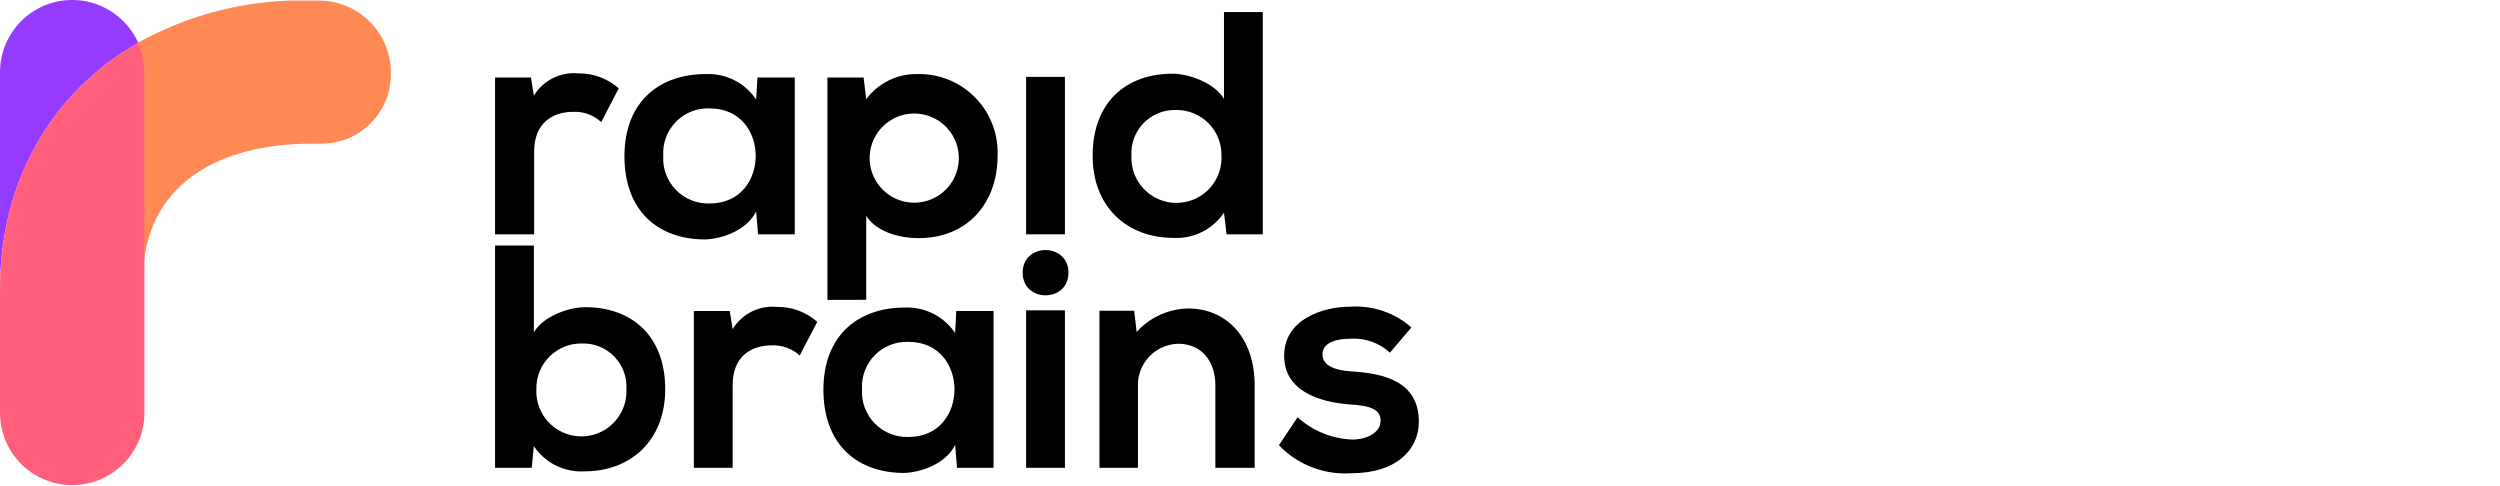
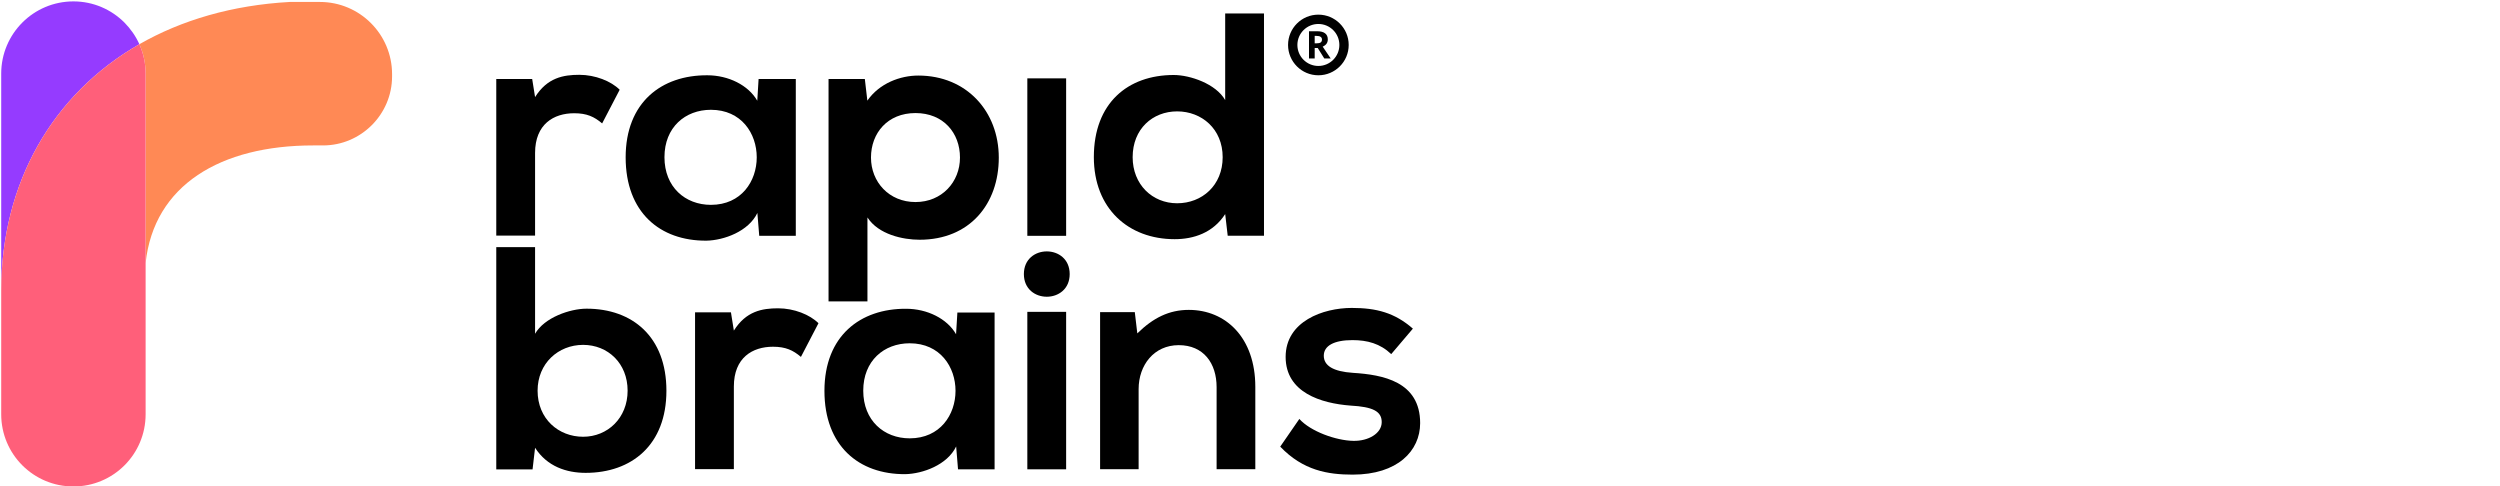
- <svg xmlns="http://www.w3.org/2000/svg" viewBox="0 0 268 52">
+ <svg xmlns="http://www.w3.org/2000/svg" id="_268x52" data-name="268x52" viewBox="0 0 268 52">
  <defs>
-     <style>.cls-1{fill:#ff8955;}.cls-2{fill:#953bff;}.cls-3{fill:#ff5f7a;}</style>
+     <style>
+       .cls-1 {
+         fill: none;
+         stroke: #000;
+         stroke-miterlimit: 10;
+       }
+ 
+       .cls-2, .cls-3, .cls-4, .cls-5 {
+         stroke-width: 0px;
+       }
+ 
+       .cls-3 {
+         fill: #953bff;
+       }
+ 
+       .cls-4 {
+         fill: #ff8955;
+       }
+ 
+       .cls-5 {
+         fill: #ff5f7a;
+       }
+ 
+       .cls-6 {
+         font-family: OpenSans-Extrabold, 'Open Sans';
+         font-size: 4.1px;
+         font-weight: 700;
+       }
+     </style>
  </defs>
-   <g id="_268_x_52" data-name="268 x 52">
-     <path class="cls-1" d="M41.9,7.8V8a7.42,7.42,0,0,1-7.4,7.4H33.44c-9.92,0-17.07,4.25-18,12.61V7.74a7.7,7.7,0,0,0-.67-3.15A36.22,36.22,0,0,1,30.94.06h3.22A7.73,7.73,0,0,1,41.9,7.8Z" />
-     <path class="cls-2" d="M14.81,4.59C5.49,9.93,0,19.49,0,31V7.74A7.74,7.74,0,0,1,13.22,2.27,7.61,7.61,0,0,1,14.81,4.59Z" />
-     <path class="cls-3" d="M15.48,7.74V44.26A7.74,7.74,0,0,1,0,44.26V31C0,19.49,5.49,9.93,14.81,4.59A7.7,7.7,0,0,1,15.48,7.74Z" />
-     <path d="M114.54,29.23c0,3.24-4.91,3.24-4.91,0S114.54,26,114.54,29.23Z" />
-     <path d="M56.92,8.31l.31,1.95A5,5,0,0,1,62,7.87a6.38,6.38,0,0,1,4.33,1.6l-1.88,3.62a4.13,4.13,0,0,0-3-1.1c-2.18,0-4.19,1.16-4.19,4.27v8.86H53.07V8.31Z" />
-     <path d="M81.2,8.31h4V25.12H81.26l-.2-2.45c-1,2-3.58,2.93-5.46,3-5,0-8.66-3-8.66-8.93s3.86-8.83,8.77-8.8a6.16,6.16,0,0,1,5.35,2.73ZM71.1,16.7a4.82,4.82,0,0,0,5,5.11c6.55,0,6.55-10.19,0-10.19A4.79,4.79,0,0,0,71.1,16.7Z" />
-     <path d="M88.7,32.15V8.31h3.88l.28,2.32a6.67,6.67,0,0,1,5.45-2.69,8.41,8.41,0,0,1,8.63,8.79c0,4.91-3.1,8.8-8.49,8.8-1.78,0-4.4-.54-5.59-2.39v9Zm14.08-15.42a4.78,4.78,0,0,0-9.55,0,4.78,4.78,0,1,0,9.55,0Z" />
-     <path d="M110,8.24V25.12h4.16V8.24Z" />
-     <path d="M135.37,1.29V25.12h-3.88l-.28-2.32a6.11,6.11,0,0,1-5.42,2.7c-4.94,0-8.66-3.28-8.66-8.8,0-5.8,3.65-8.8,8.56-8.8,1.77,0,4.53,1,5.52,2.7V1.29ZM121.29,16.7a4.83,4.83,0,1,0,9.65,0,4.8,4.8,0,0,0-4.88-4.91A4.64,4.64,0,0,0,121.29,16.7Z" />
-     <path d="M57.23,26.32v9.31c1-1.74,3.75-2.7,5.52-2.7,4.91,0,8.56,3,8.56,8.8,0,5.52-3.72,8.8-8.66,8.8a6.11,6.11,0,0,1-5.42-2.7L57,50.15H53.07V26.32Zm.27,15.41a4.83,4.83,0,1,0,9.65,0,4.63,4.63,0,0,0-4.77-4.91A4.8,4.8,0,0,0,57.5,41.73Z" />
-     <path d="M78.23,33.34l.31,1.94a5,5,0,0,1,4.74-2.38,6.38,6.38,0,0,1,4.33,1.6l-1.88,3.61a4.18,4.18,0,0,0-3-1.09c-2.18,0-4.19,1.16-4.19,4.27v8.86H74.38V33.34Z" />
-     <path d="M102.51,33.34h4V50.15h-3.92l-.2-2.45c-1,2-3.58,2.93-5.46,3-5,0-8.66-3-8.66-8.93s3.86-8.83,8.77-8.8a6.18,6.18,0,0,1,5.35,2.73Zm-10.1,8.39a4.82,4.82,0,0,0,5,5.11c6.55,0,6.55-10.19,0-10.19A4.79,4.79,0,0,0,92.41,41.73Z" />
-     <path d="M110,33.27V50.15h4.16V33.27Z" />
-     <path d="M130.29,50.15v-8.8c0-2.55-1.4-4.5-4-4.5a4.43,4.43,0,0,0-4.3,4.71v8.59h-4.13V33.31h3.72l.27,2.28a7.59,7.59,0,0,1,5.53-2.52c4,0,7.12,3,7.12,8.25v8.83Z" />
-     <path d="M149,37.81a5.65,5.65,0,0,0-4.16-1.5c-2,0-3.07.61-3.07,1.67s1,1.7,3.14,1.84c3.17.2,7.19.92,7.19,5.39,0,3-2.42,5.52-7.22,5.52a9.84,9.84,0,0,1-7.78-3l2-3A9.25,9.25,0,0,0,145,47.12c1.57,0,3-.79,3-2s-1-1.63-3.34-1.77c-3.17-.24-7-1.4-7-5.22s4-5.25,7.09-5.25a9,9,0,0,1,6.55,2.22Z" />
+   <g>
+     <path class="cls-4" d="M42.03,7.95v.24c0,4.07-3.33,7.4-7.4,7.4h-1.06c-9.92,0-17.07,4.25-17.96,12.61V7.89c0-1.12-.24-2.19-.67-3.15C19.47,2.15,24.91.55,31.06.21h3.23c4.28,0,7.74,3.47,7.74,7.74Z" />
+     <path class="cls-3" d="M14.94,4.74C5.62,10.08.13,19.65.13,31.15V7.89C.13,3.62,3.59.15,7.87.15c2.14,0,4.07.87,5.47,2.27.66.67,1.21,1.45,1.6,2.32Z" />
+     <path class="cls-5" d="M15.61,7.89v36.52c0,4.28-3.46,7.74-7.74,7.74S.13,48.69.13,44.41v-13.27C.13,19.65,5.62,10.08,14.94,4.74c.43.96.67,2.03.67,3.15Z" />
+   </g>
+   <g>
+     <path class="cls-2" d="M114.67,29.38c0,3.24-4.91,3.24-4.91,0s4.91-3.24,4.91,0Z" />
+     <path class="cls-2" d="M57.05,8.47l.31,1.94c1.3-2.08,3.03-2.39,4.74-2.39s3.41.68,4.33,1.6l-1.88,3.61c-.85-.72-1.64-1.09-3-1.09-2.18,0-4.19,1.16-4.19,4.26v8.86h-4.16V8.47h3.85Z" />
+     <path class="cls-2" d="M81.32,8.47h3.99v16.81h-3.92l-.2-2.45c-.95,1.98-3.58,2.93-5.46,2.97-4.98.03-8.66-3.03-8.66-8.93s3.85-8.83,8.76-8.8c2.25,0,4.4,1.06,5.35,2.73l.14-2.32ZM71.23,16.85c0,3.2,2.22,5.11,4.98,5.11,6.55,0,6.55-10.19,0-10.19-2.76,0-4.98,1.88-4.98,5.08Z" />
+     <path class="cls-2" d="M88.82,32.3V8.47h3.89l.27,2.32c1.3-1.88,3.55-2.69,5.46-2.69,5.18,0,8.63,3.85,8.63,8.8s-3.1,8.8-8.49,8.8c-1.77,0-4.4-.55-5.59-2.39v9h-4.16ZM102.91,16.89c0-2.63-1.77-4.77-4.77-4.77s-4.77,2.15-4.77,4.77,1.94,4.77,4.77,4.77,4.77-2.15,4.77-4.77Z" />
+     <path class="cls-2" d="M110.13,8.4v16.88h4.16V8.4h-4.16Z" />
+     <path class="cls-2" d="M135.5,1.44v23.83h-3.89l-.27-2.32c-1.3,2.01-3.38,2.69-5.42,2.69-4.94,0-8.66-3.27-8.66-8.8,0-5.8,3.65-8.8,8.56-8.8,1.77,0,4.53.95,5.52,2.69V1.44h4.16ZM121.42,16.85c0,2.93,2.11,4.94,4.77,4.94s4.88-1.91,4.88-4.94-2.25-4.91-4.88-4.91-4.77,1.88-4.77,4.91Z" />
+     <path class="cls-2" d="M57.36,26.47v9.31c.99-1.74,3.75-2.69,5.52-2.69,4.91,0,8.56,3,8.56,8.8s-3.72,8.8-8.66,8.8c-2.05,0-4.13-.68-5.42-2.69l-.27,2.32h-3.89v-23.83h4.16ZM57.63,41.88c0,3.03,2.25,4.94,4.88,4.94s4.77-2.01,4.77-4.94-2.11-4.91-4.77-4.91-4.88,1.98-4.88,4.91Z" />
+     <path class="cls-2" d="M78.36,33.5l.31,1.94c1.3-2.08,3.03-2.39,4.74-2.39s3.41.68,4.33,1.6l-1.88,3.61c-.85-.72-1.64-1.09-3-1.09-2.18,0-4.19,1.16-4.19,4.26v8.86h-4.16v-16.81h3.85Z" />
+     <path class="cls-2" d="M102.63,33.5h3.99v16.81h-3.92l-.2-2.45c-.95,1.98-3.58,2.93-5.46,2.97-4.98.03-8.66-3.03-8.66-8.93s3.85-8.83,8.76-8.8c2.25,0,4.4,1.06,5.35,2.73l.14-2.32ZM92.54,41.88c0,3.2,2.22,5.11,4.98,5.11,6.55,0,6.55-10.19,0-10.19-2.76,0-4.98,1.88-4.98,5.08Z" />
+     <path class="cls-2" d="M110.13,33.43v16.88h4.16v-16.88h-4.16Z" />
+     <path class="cls-2" d="M130.42,50.3v-8.8c0-2.56-1.4-4.5-4.06-4.5s-4.3,2.15-4.3,4.71v8.59h-4.13v-16.84h3.72l.27,2.28c1.7-1.67,3.41-2.52,5.52-2.52,3.96,0,7.13,2.97,7.13,8.25v8.83h-4.16Z" />
+     <path class="cls-2" d="M149.14,37.96c-1.19-1.13-2.56-1.5-4.16-1.5-1.98,0-3.07.61-3.07,1.67s.99,1.7,3.14,1.84c3.17.2,7.19.92,7.19,5.39,0,2.97-2.42,5.52-7.23,5.52-2.66,0-5.32-.44-7.77-3l2.05-2.97c1.19,1.33,3.92,2.32,5.8,2.35,1.57.03,3.03-.78,3.03-2.01,0-1.16-.95-1.64-3.34-1.77-3.17-.24-6.96-1.4-6.96-5.22s4.02-5.25,7.09-5.25c2.63,0,4.6.51,6.55,2.22l-2.32,2.73Z" />
+   </g>
+   <g>
+     <circle class="cls-1" cx="141.33" cy="4.82" r="2.75" />
+     <text class="cls-6" transform="translate(139.95 6.27)">
+       <tspan x="0" y="0">R</tspan>
+     </text>
  </g>
</svg>
